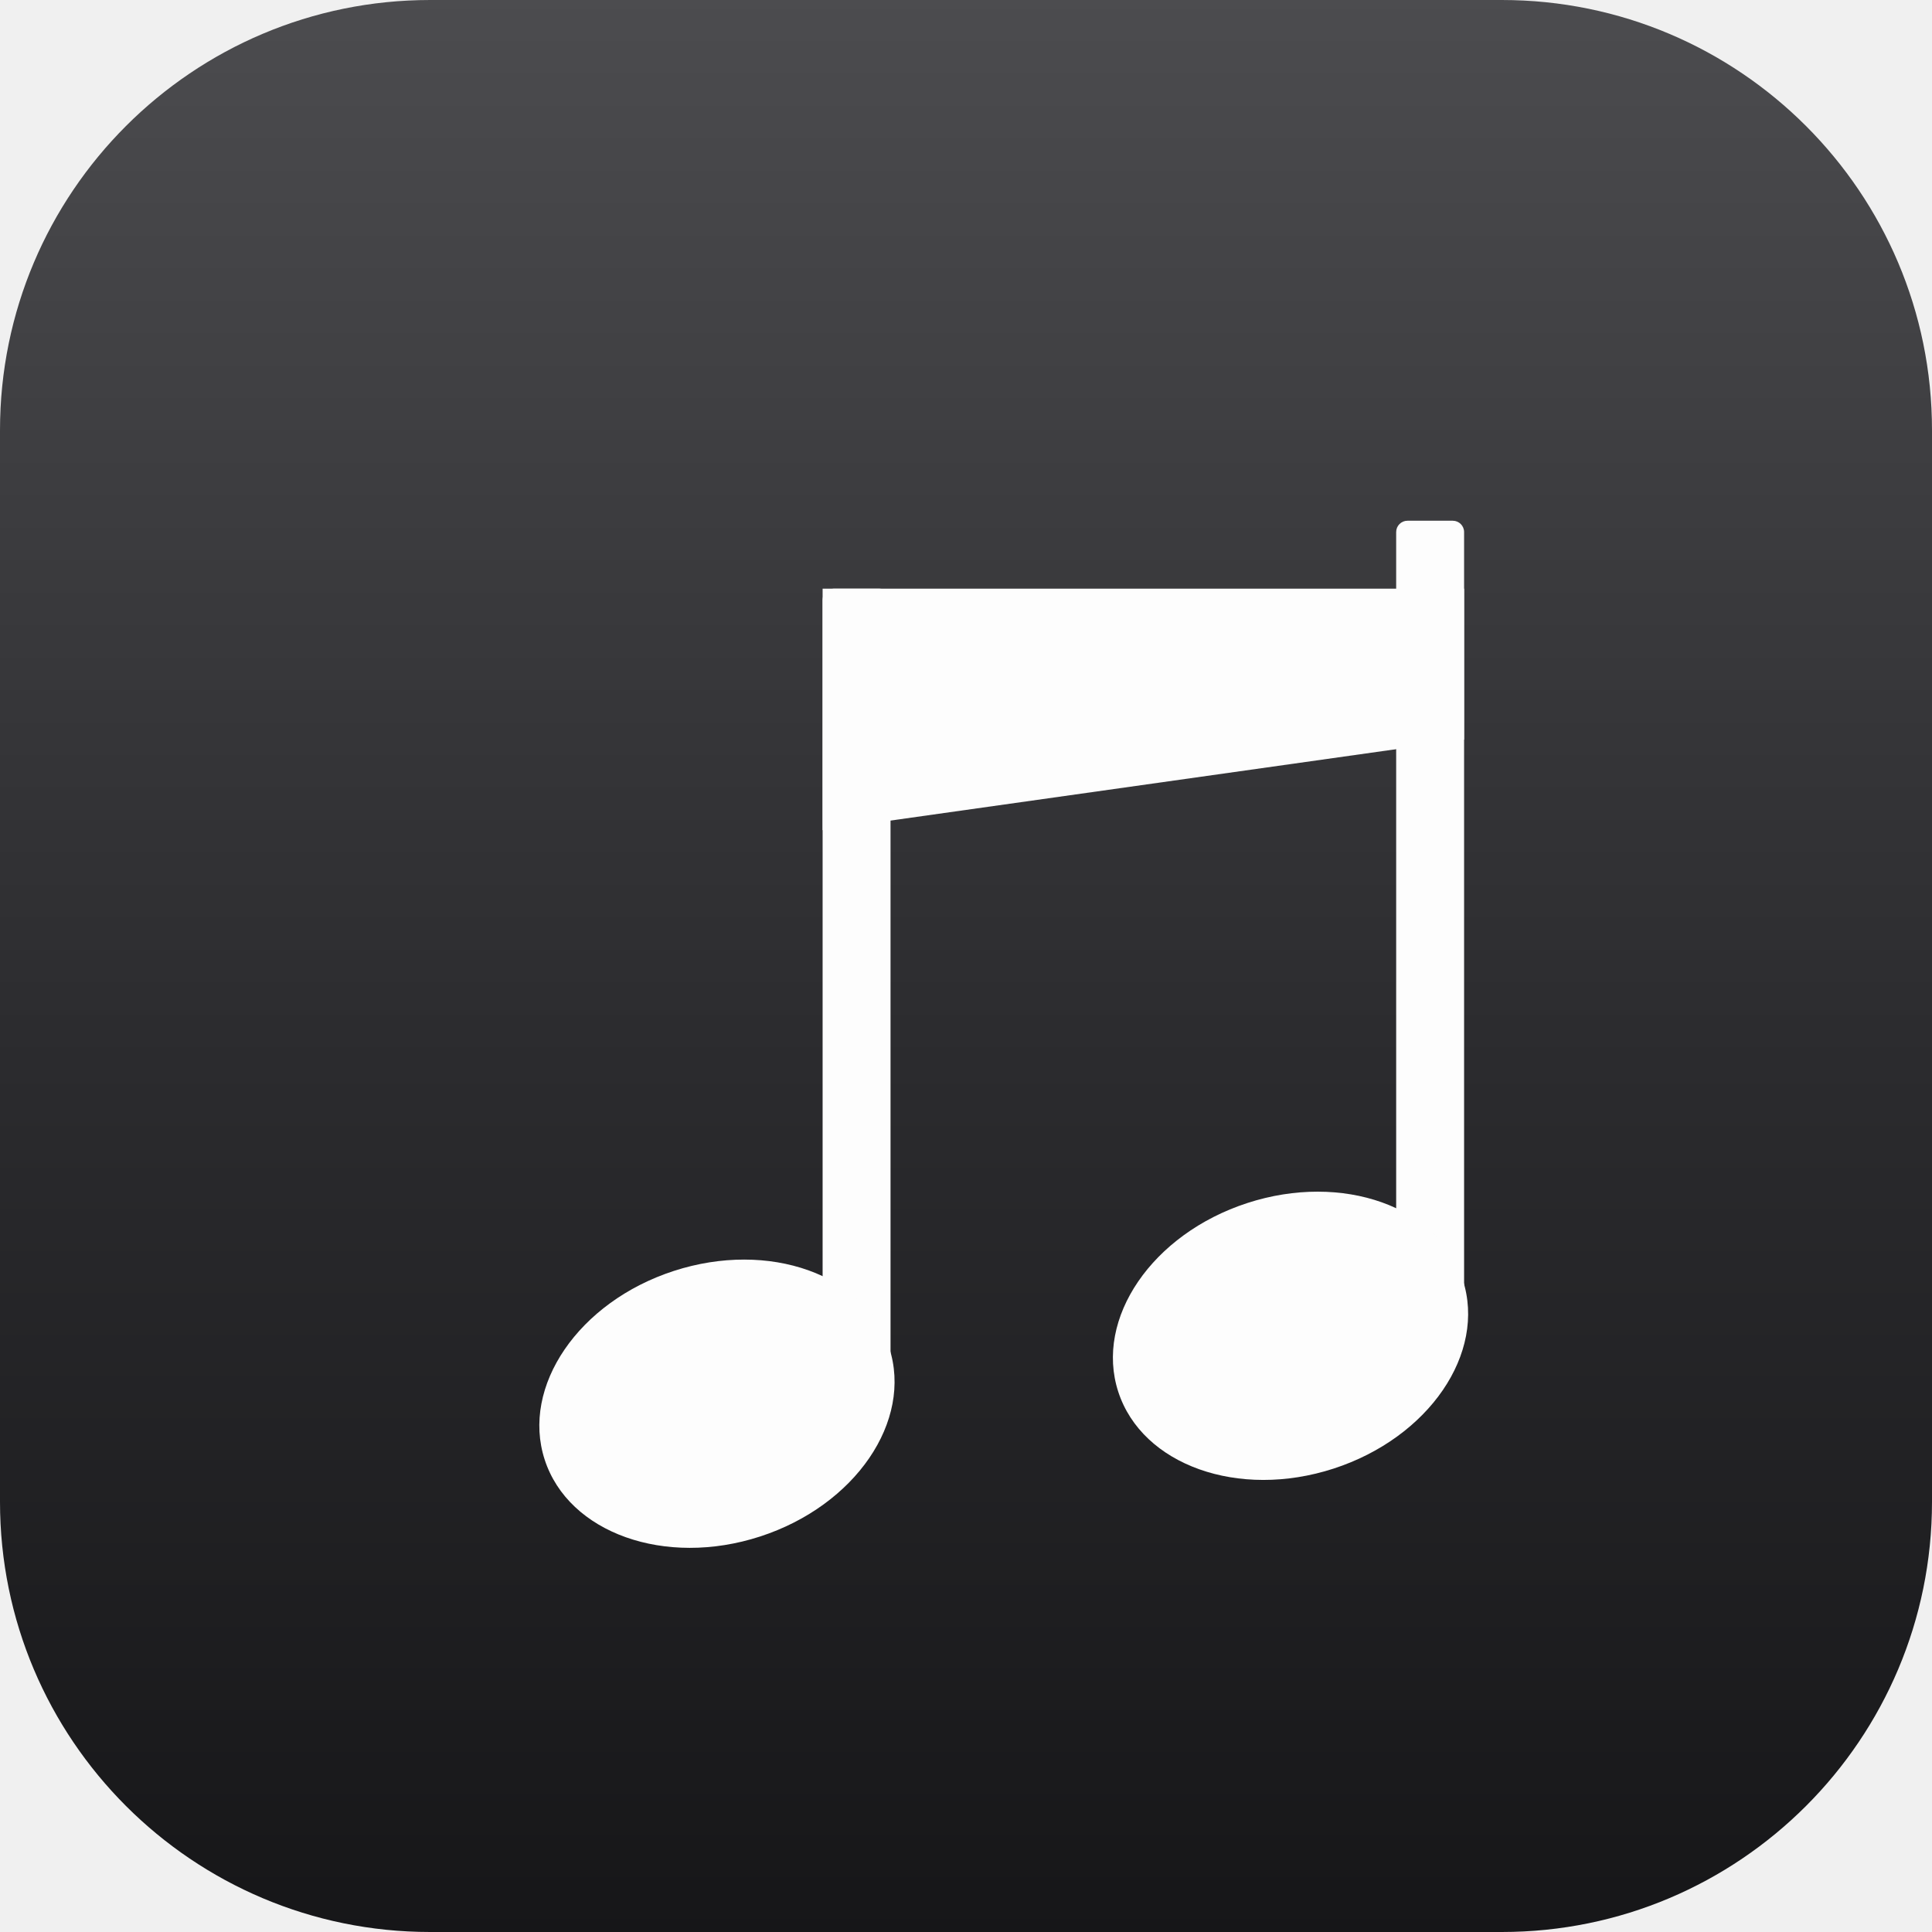
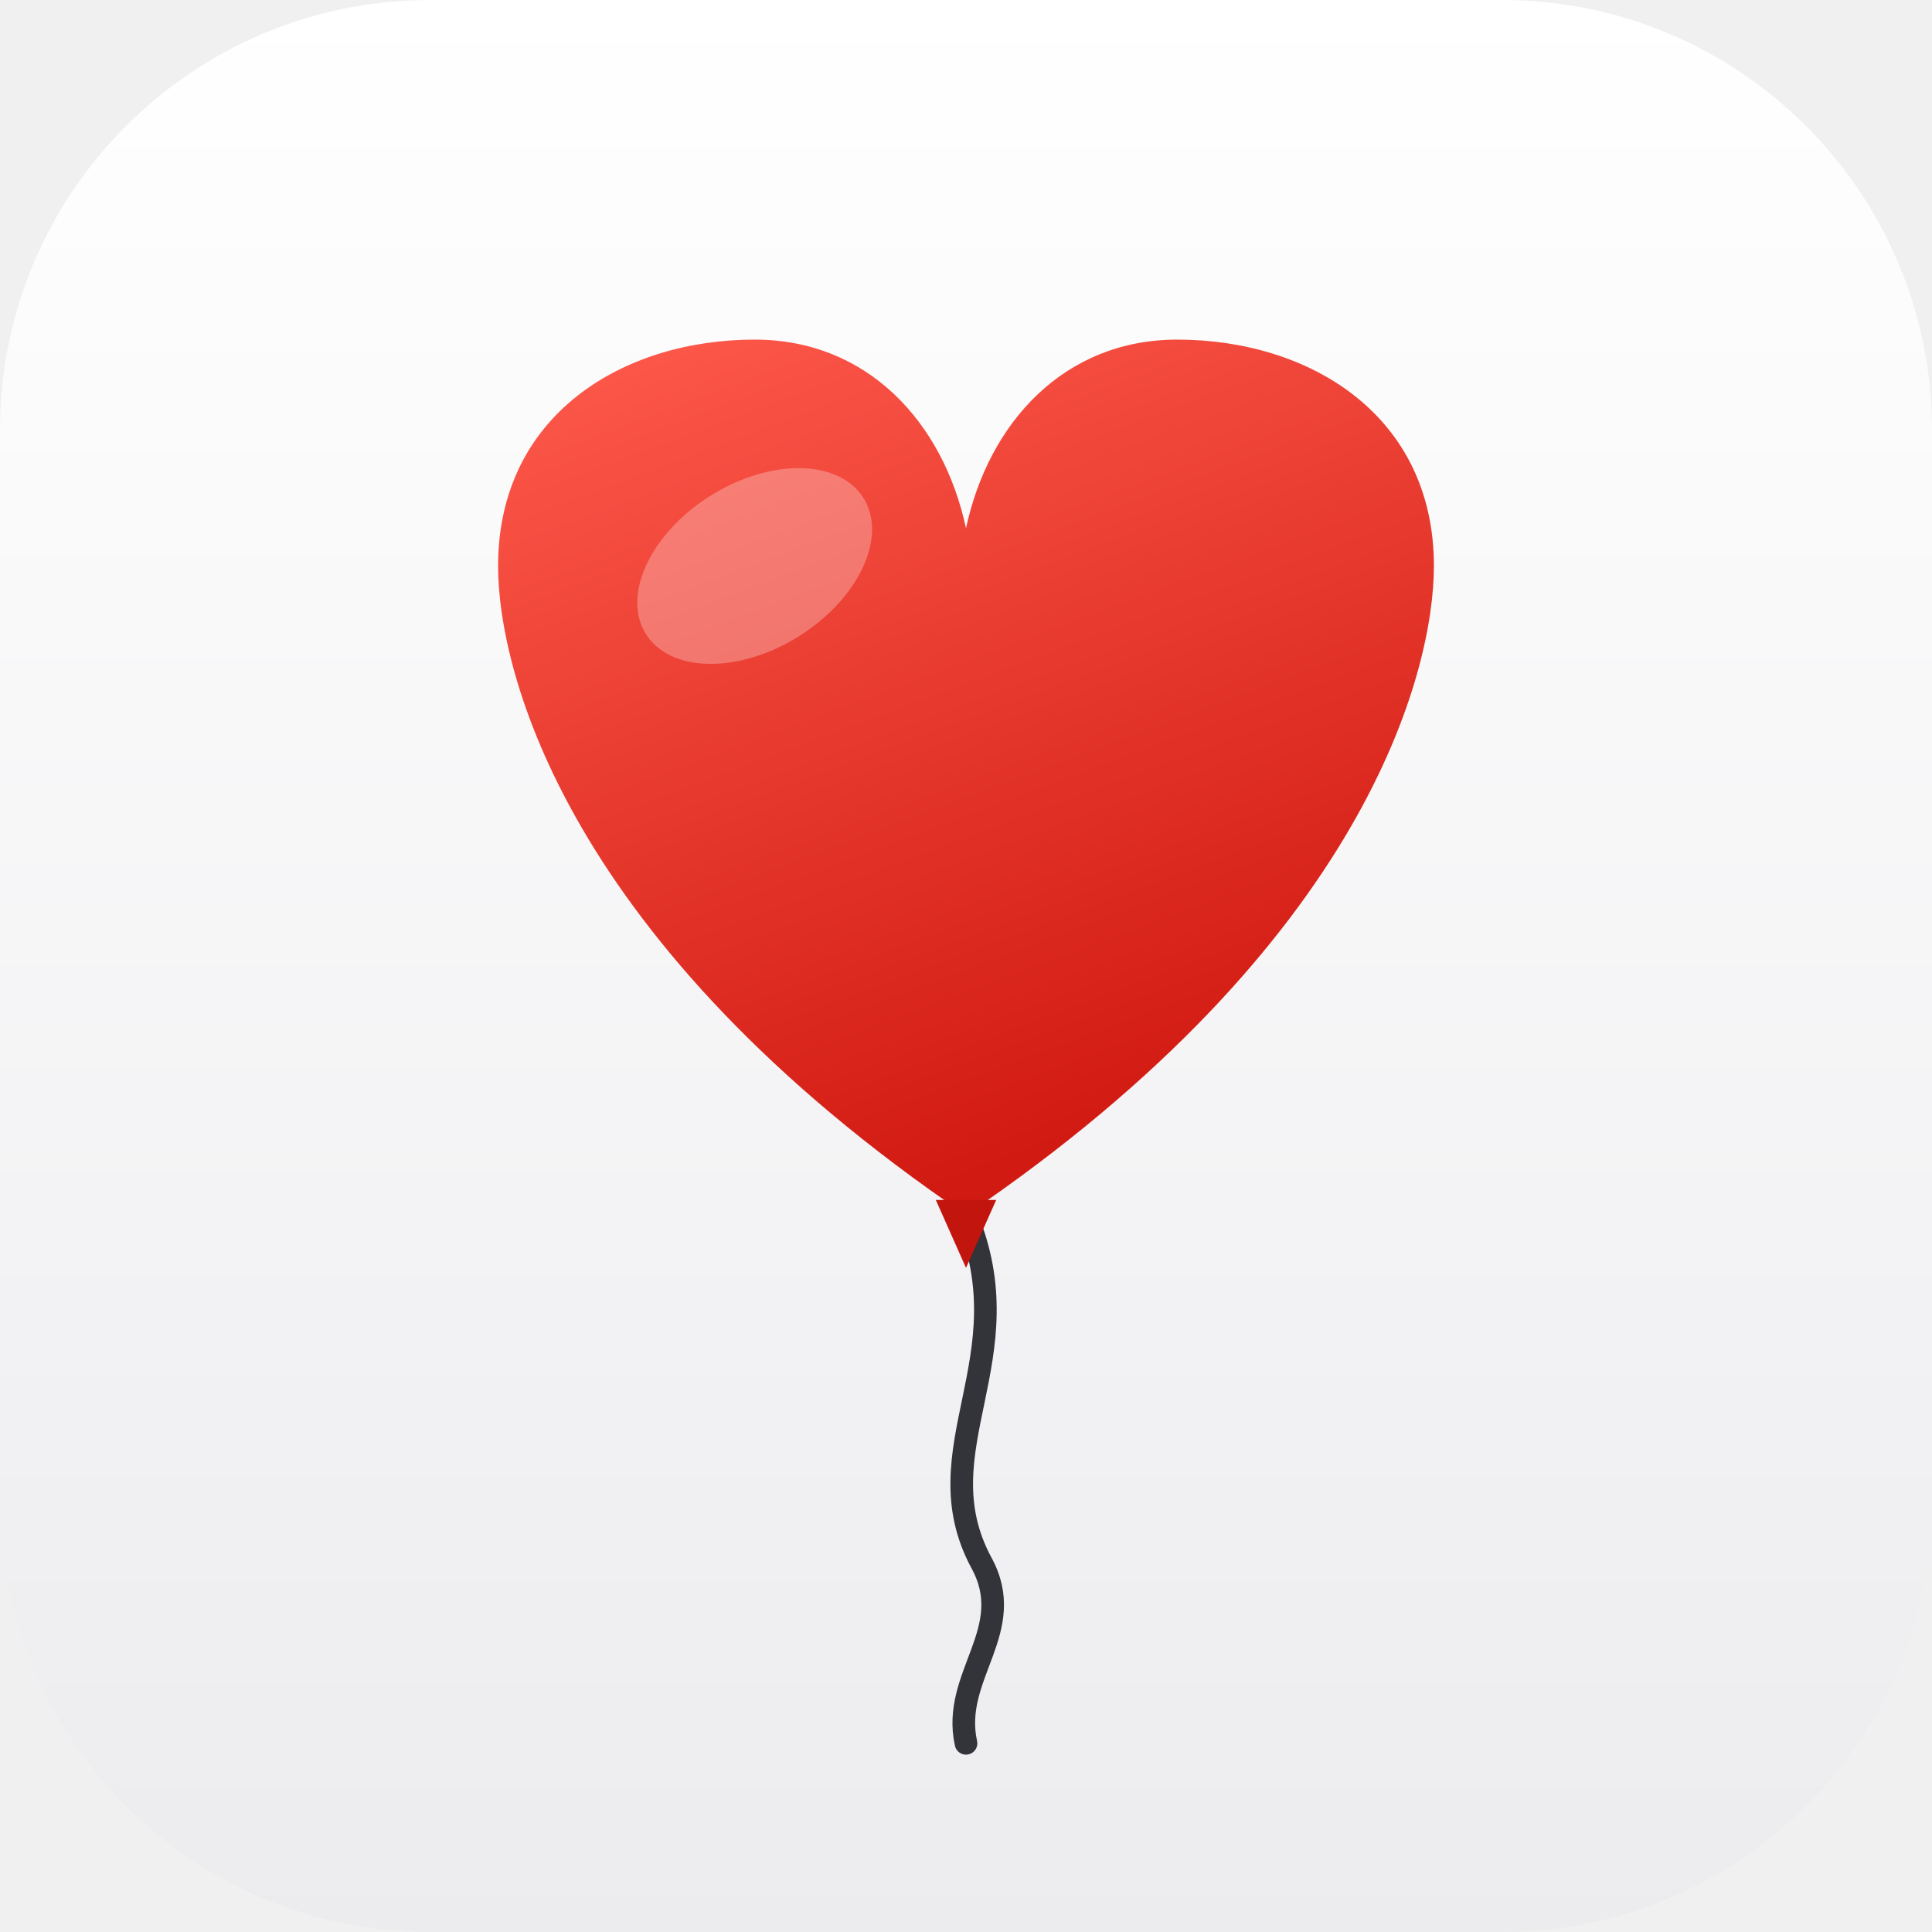
<svg xmlns="http://www.w3.org/2000/svg" viewBox="0 0 512 512" width="64" height="64">
  <defs>
    <linearGradient id="bg" x1="0" y1="0" x2="0" y2="1">
-       <stop offset="0" stop-color="#4c4c4f" />
-       <stop offset="0.55" stop-color="#2b2b2e" />
-       <stop offset="1" stop-color="#161618" />
+       <stop offset="0" stop-color="#ffffff" />
+       <stop offset="1" stop-color="#ececef" />
+     </linearGradient>
+     <linearGradient id="balloon" x1="0" y1="0" x2="0.4" y2="1">
+       <stop offset="0" stop-color="#ff5b4d" />
+       <stop offset="1" stop-color="#d11a12" />
    </linearGradient>
  </defs>
  <rect width="512" height="512" rx="114" ry="114" fill="url(#bg)" />
-   <g fill="#fdfdfd">
-     <path d="M218 156 h170 v40 l-170 24 z" />
-     <rect x="218" y="156" width="18" height="206" rx="3" />
-     <rect x="370" y="138" width="18" height="206" rx="3" />
-     <ellipse cx="190" cy="372" rx="48" ry="37" transform="rotate(-18 190 372)" />
-     <ellipse cx="342" cy="354" rx="48" ry="37" transform="rotate(-18 342 354)" />
-   </g>
+   <path d="M256 322 C 272 360 244 384 260 414 C 270 432 252 444 256 462" fill="none" stroke="#33333a" stroke-width="6" stroke-linecap="round" />
+   <path d="M256 322 C 150 250 132 178 132 150 C 132 110 165 90 200 90 C 230 90 250 112 256 140 C 262 112 282 90 312 90 C 347 90 380 110 380 150 C 380 178 362 250 256 322 Z" fill="url(#balloon)" />
+   <path d="M248 318 L264 318 L256 336 Z" fill="#c2150e" />
+   <ellipse cx="200" cy="150" rx="34" ry="22" fill="#ffffff" opacity="0.28" transform="rotate(-32 200 150)" />
</svg>
